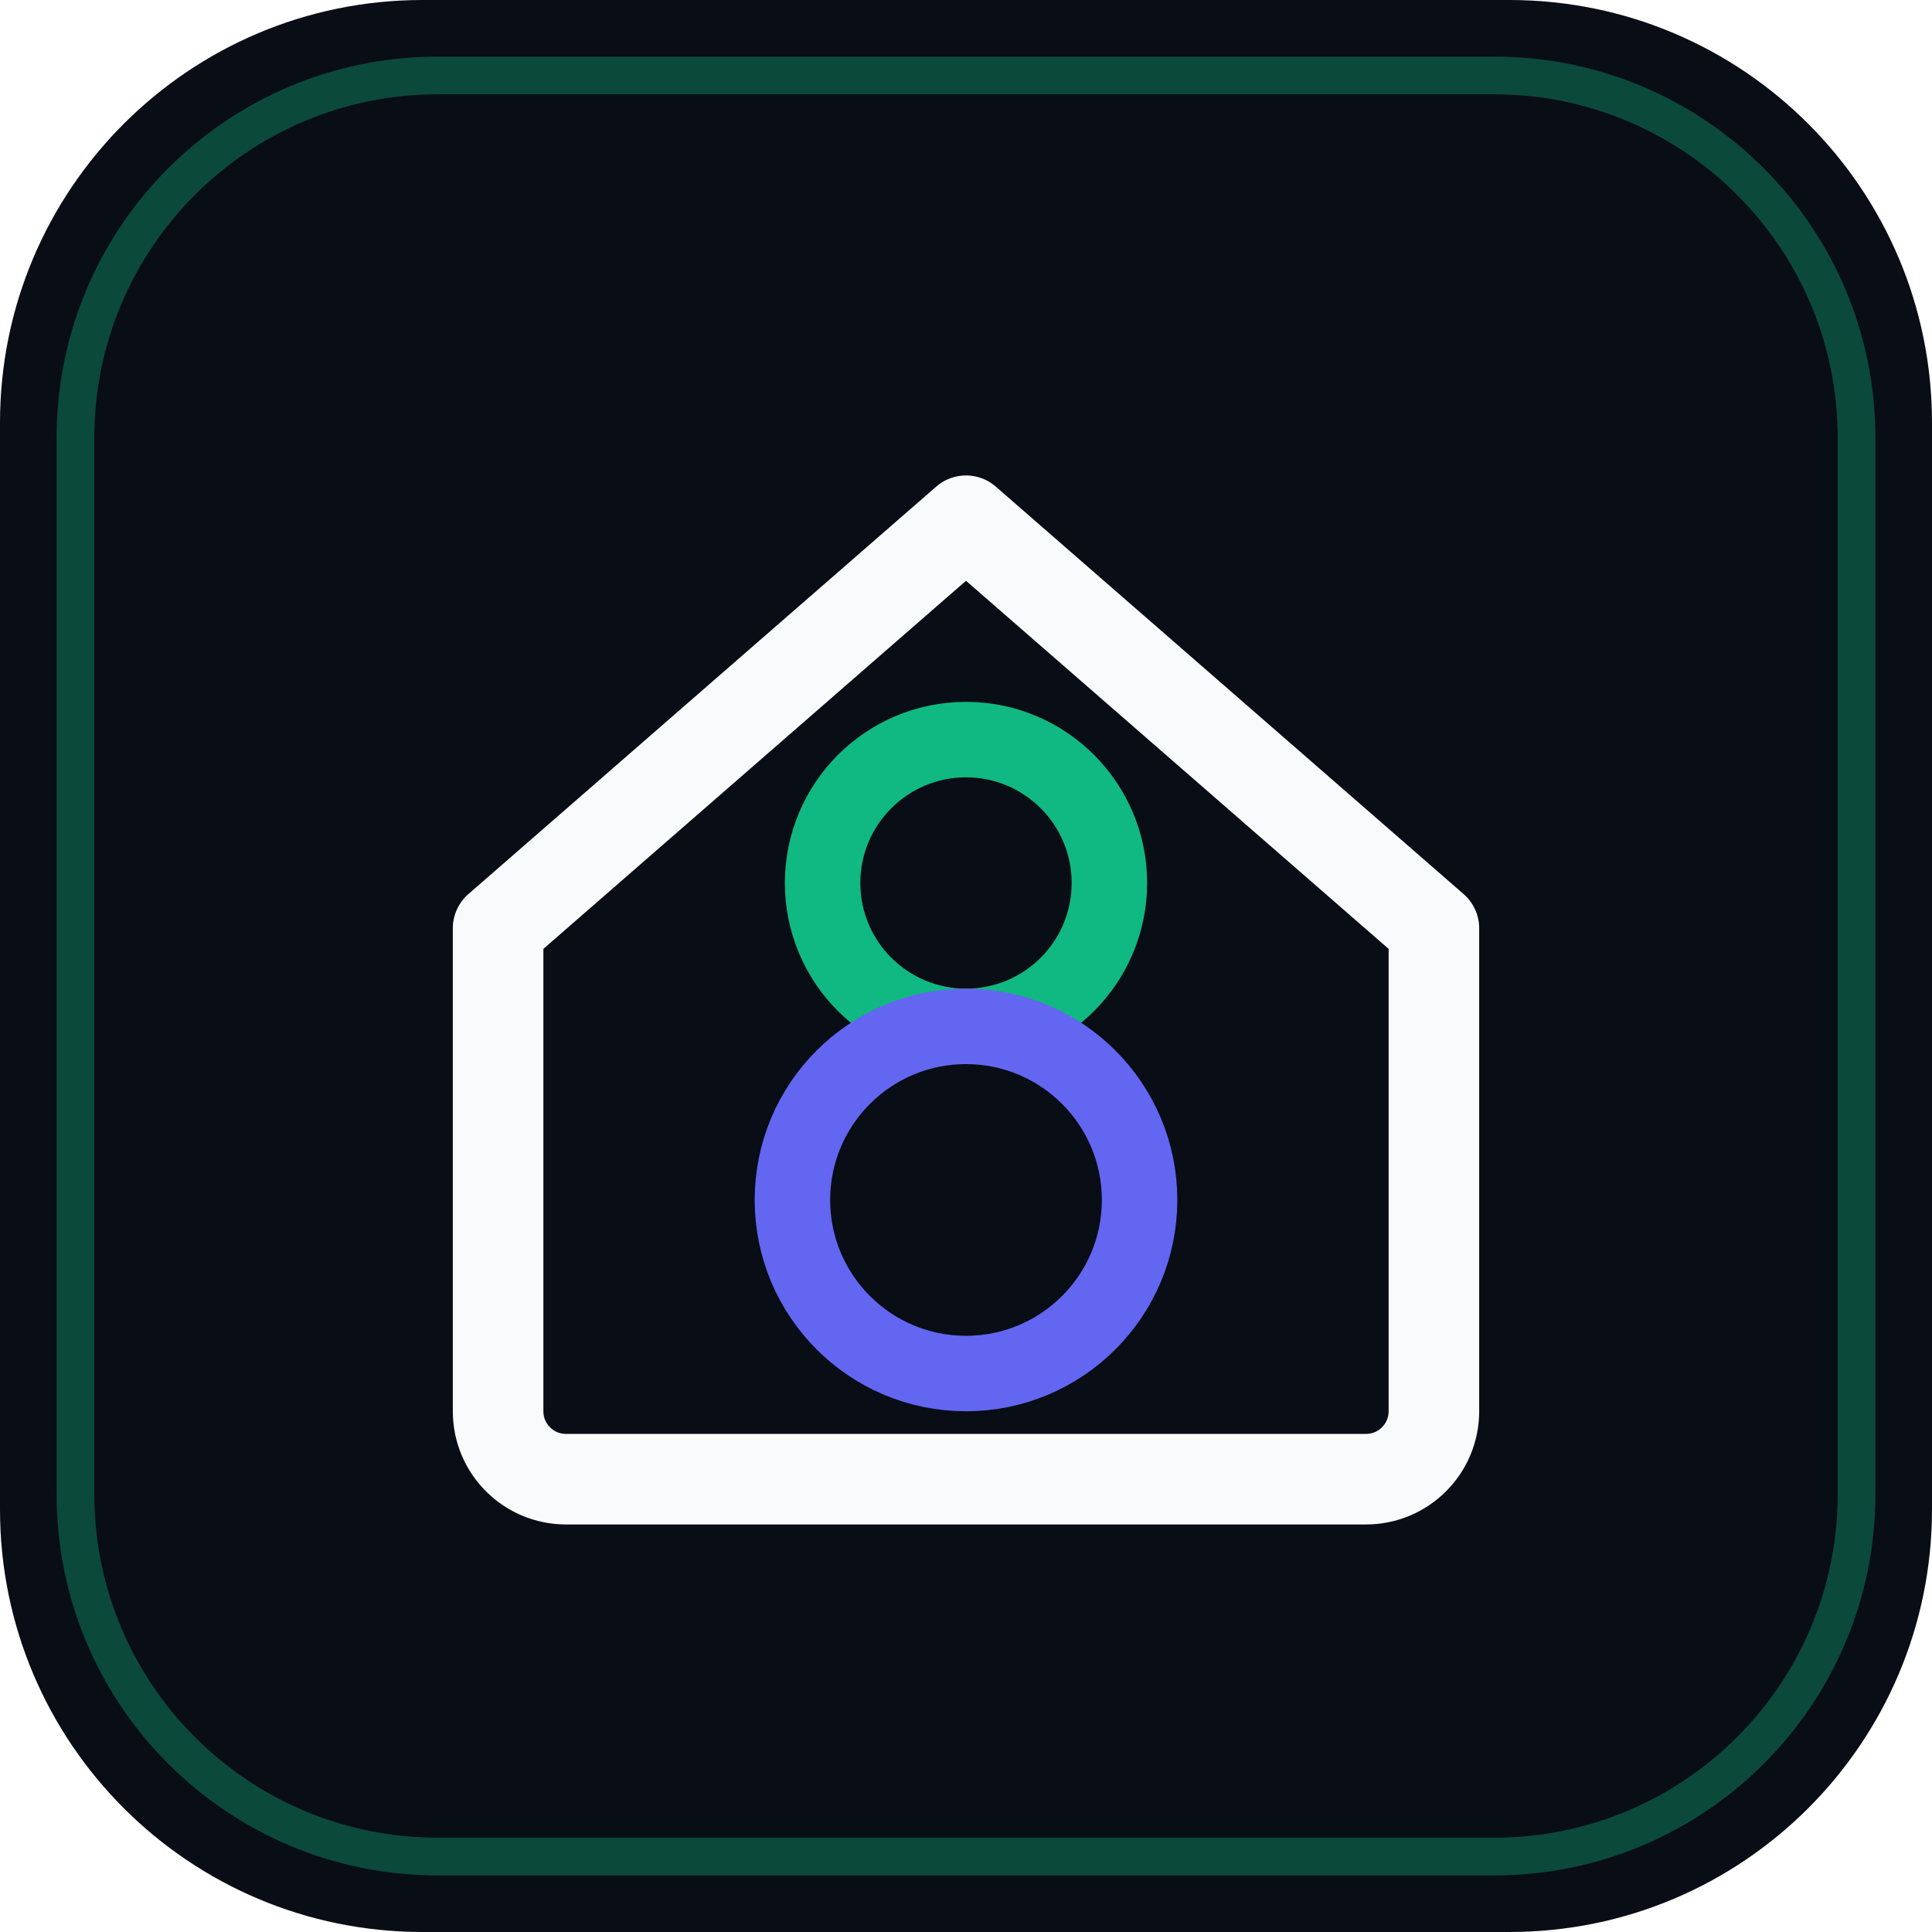
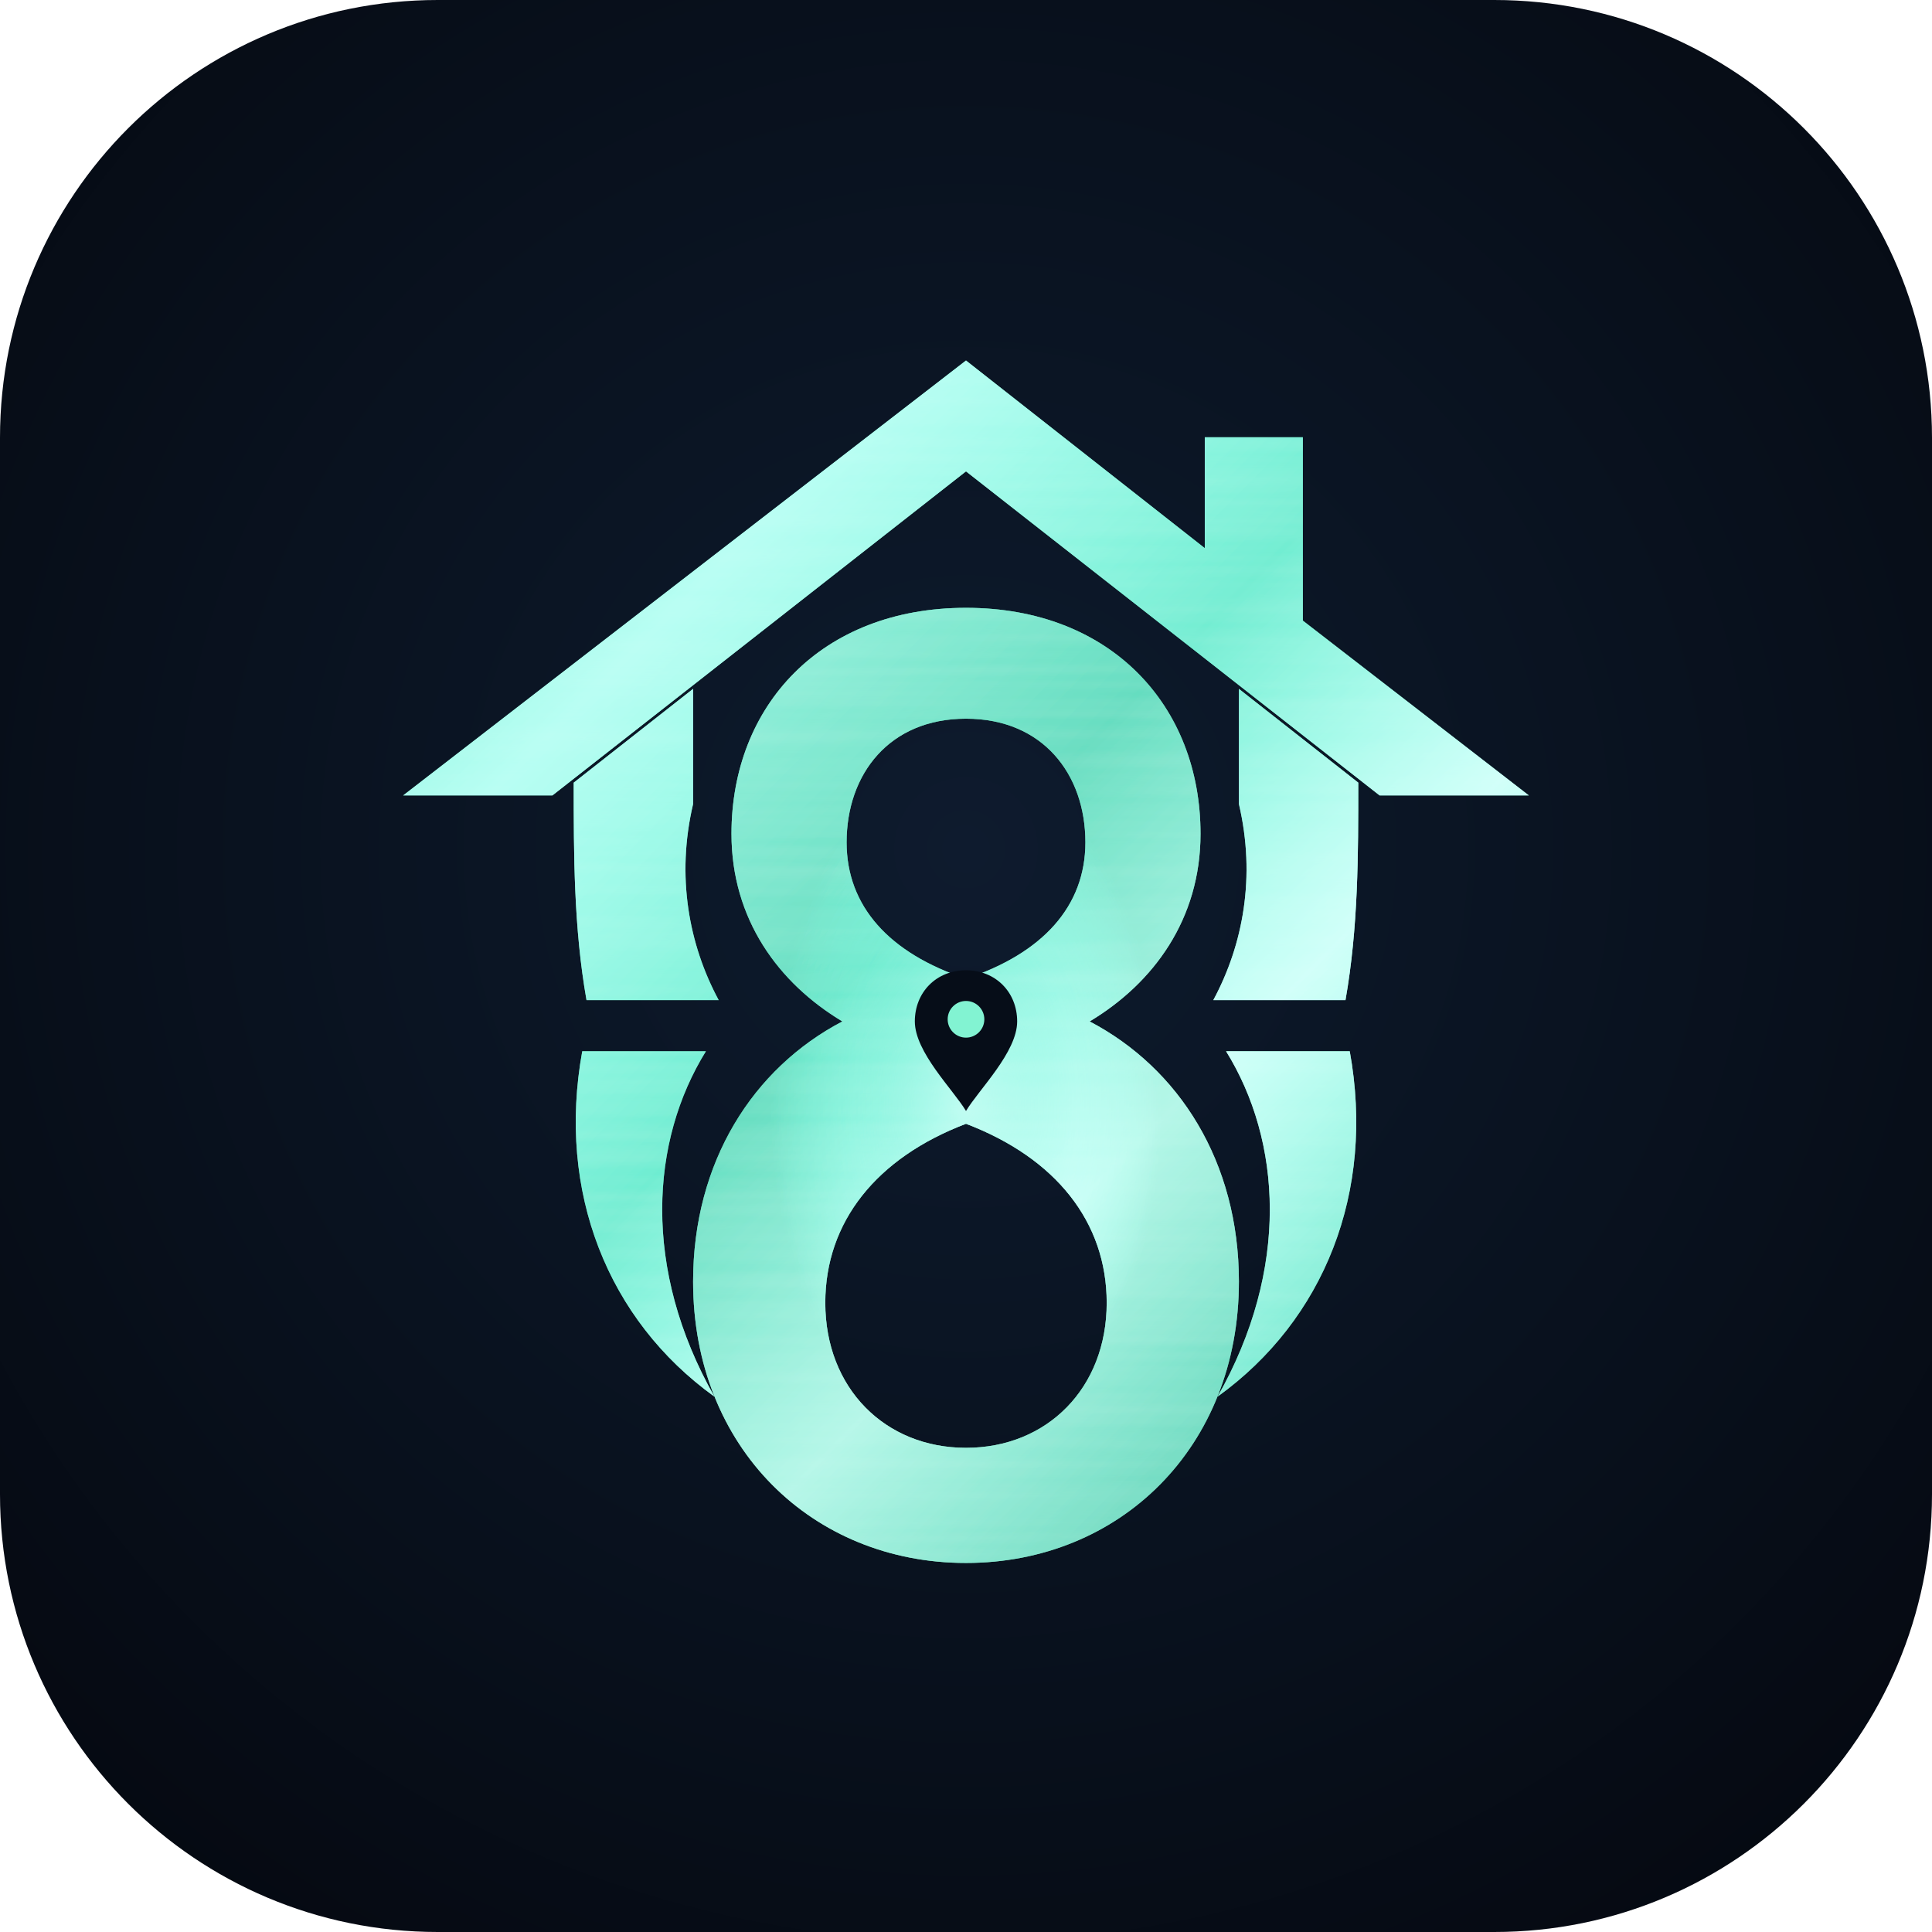
<svg xmlns="http://www.w3.org/2000/svg" viewBox="0 0 512 512" fill="none">
-   <rect width="512" height="512" rx="112" fill="#090D16" />
-   <rect x="20" y="20" width="472" height="472" rx="96" stroke="#10B981" stroke-opacity="0.35" stroke-width="10" />
-   <path d="M132 246L256 138L380 246V374C380 383.941 371.941 392 362 392H150C140.059 392 132 383.941 132 374V246Z" stroke="#F8FAFC" stroke-width="24" stroke-linejoin="round" />
-   <path d="M256 196C235.013 196 218 213.013 218 234C218 254.987 235.013 272 256 272C276.987 272 294 254.987 294 234C294 213.013 276.987 196 256 196Z" stroke="#10B981" stroke-width="20" />
-   <path d="M256 272C230.595 272 210 292.595 210 318C210 343.405 230.595 364 256 364C281.405 364 302 343.405 302 318C302 292.595 281.405 272 256 272Z" stroke="#6366F1" stroke-width="20" />
+   <defs>
+     <radialGradient id="bg-grad" cx="50%" cy="44%" r="68%">
+       <stop offset="0%" stop-color="#0E1B2E" />
+       <stop offset="65%" stop-color="#08101C" />
+       <stop offset="100%" stop-color="#050911" />
+     </radialGradient>
+     <linearGradient id="mint-metal" x1="110" y1="110" x2="402" y2="402" gradientUnits="userSpaceOnUse">
+       <stop offset="0%" stop-color="#35A98A" />
+       <stop offset="24%" stop-color="#8DF4D6" />
+       <stop offset="46%" stop-color="#4ECBA8" />
+       <stop offset="64%" stop-color="#A7FCE2" />
+       <stop offset="84%" stop-color="#3EB696" />
+       <stop offset="100%" stop-color="#76E7C6" />
+     </linearGradient>
+     <radialGradient id="center-sheen" cx="50%" cy="52%" r="36%">
+       <stop offset="0%" stop-color="#C8FFF0" stop-opacity="0.32" />
+       <stop offset="55%" stop-color="#48C6A5" stop-opacity="0.06" />
+       <stop offset="100%" stop-color="#195E4B" stop-opacity="0.20" />
+     </radialGradient>
+     <filter id="brushed" x="-5%" y="-5%" width="110%" height="110%">
+       <feTurbulence type="fractalNoise" baseFrequency="0.008 0.28" numOctaves="2" seed="7" result="noise" />
+       <feColorMatrix type="matrix" in="noise" values="         0 0 0 0 0.72         0 0 0 0 0.98         0 0 0 0 0.90         0 0 0 0.14 0" result="tint" />
+       <feComposite in="tint" in2="SourceGraphic" operator="atop" result="textured" />
+       <feBlend in="SourceGraphic" in2="textured" mode="screen" />
+     </filter>
+   </defs>
+   <rect width="512" height="512" rx="116" fill="url(#bg-grad)" />
+   <g transform="translate(256, 256) scale(1.13) translate(-256, -256)">
+     <g filter="url(#brushed)">
+       <path fill="url(#mint-metal)" d="         M 256 114         L 312 158         L 312 132         L 335 132         L 335 175         L 388 216         L 353 216         L 256 140         L 159 216         L 124 216         Z       " />
+       <path fill="url(#mint-metal)" d="         M 164 213         L 192 191         L 192 218         C 188 235 191 251 198 264         L 167 264         C 164 247 164 230 164 213         Z       " />
+       <path fill="url(#mint-metal)" d="         M 348 213         L 320 191         L 320 218         C 324 235 321 251 314 264         L 345 264         C 348 247 348 230 348 213         Z       " />
+       <path fill="url(#mint-metal)" d="         M 166 276         L 195 276         C 182 297 180 327 197 357         C 172 339 160 309 166 276         Z       " />
+       <path fill="url(#mint-metal)" d="         M 346 276         L 317 276         C 330 297 332 327 315 357         C 340 339 352 309 346 276         Z       " />
+       <path fill="url(#mint-metal)" fill-rule="evenodd" d="         M 256 172         C 290 172 311 195 311 225         C 311 245 300 260 285 269         C 306 280 320 302 320 330         C 320 369 292 396 256 396         C 220 396 192 369 192 330         C 192 302 206 280 227 269         C 212 260 201 245 201 225         C 201 195 222 172 256 172         Z          M 256 198         C 238 198 228 211 228 227         C 228 242 238 253 256 259         C 274 253 284 242 284 227         C 284 211 274 198 256 198         Z          M 256 293         C 235 301 223 316 223 335         C 223 355 237 369 256 369         C 275 369 289 355 289 335         C 289 316 277 301 256 293         Z       " />
+       <path fill="url(#center-sheen)" fill-rule="evenodd" d="         M 256 172         C 290 172 311 195 311 225         C 311 245 300 260 285 269         C 306 280 320 302 320 330         C 320 369 292 396 256 396         C 220 396 192 369 192 330         C 192 302 206 280 227 269         C 212 260 201 245 201 225         C 201 195 222 172 256 172         Z          M 256 198         C 238 198 228 211 228 227         C 228 242 238 253 256 259         C 274 253 284 242 284 227         C 284 211 274 198 256 198         Z          M 256 293         C 235 301 223 316 223 335         C 223 355 237 369 256 369         C 275 369 289 355 289 335         C 289 316 277 301 256 293         Z       " />
+     </g>
+     <path fill="#060D18" d="       M 256 257       C 249 257 244 262.2 244 269       C 244 276.2 253 285 256 290       C 259 285 268 276.2 268 269       C 268 262.2 263 257 256 257       Z     " />
+     <circle cx="256" cy="268.5" r="4.3" fill="#82F3D2" />
+   </g>
</svg>
